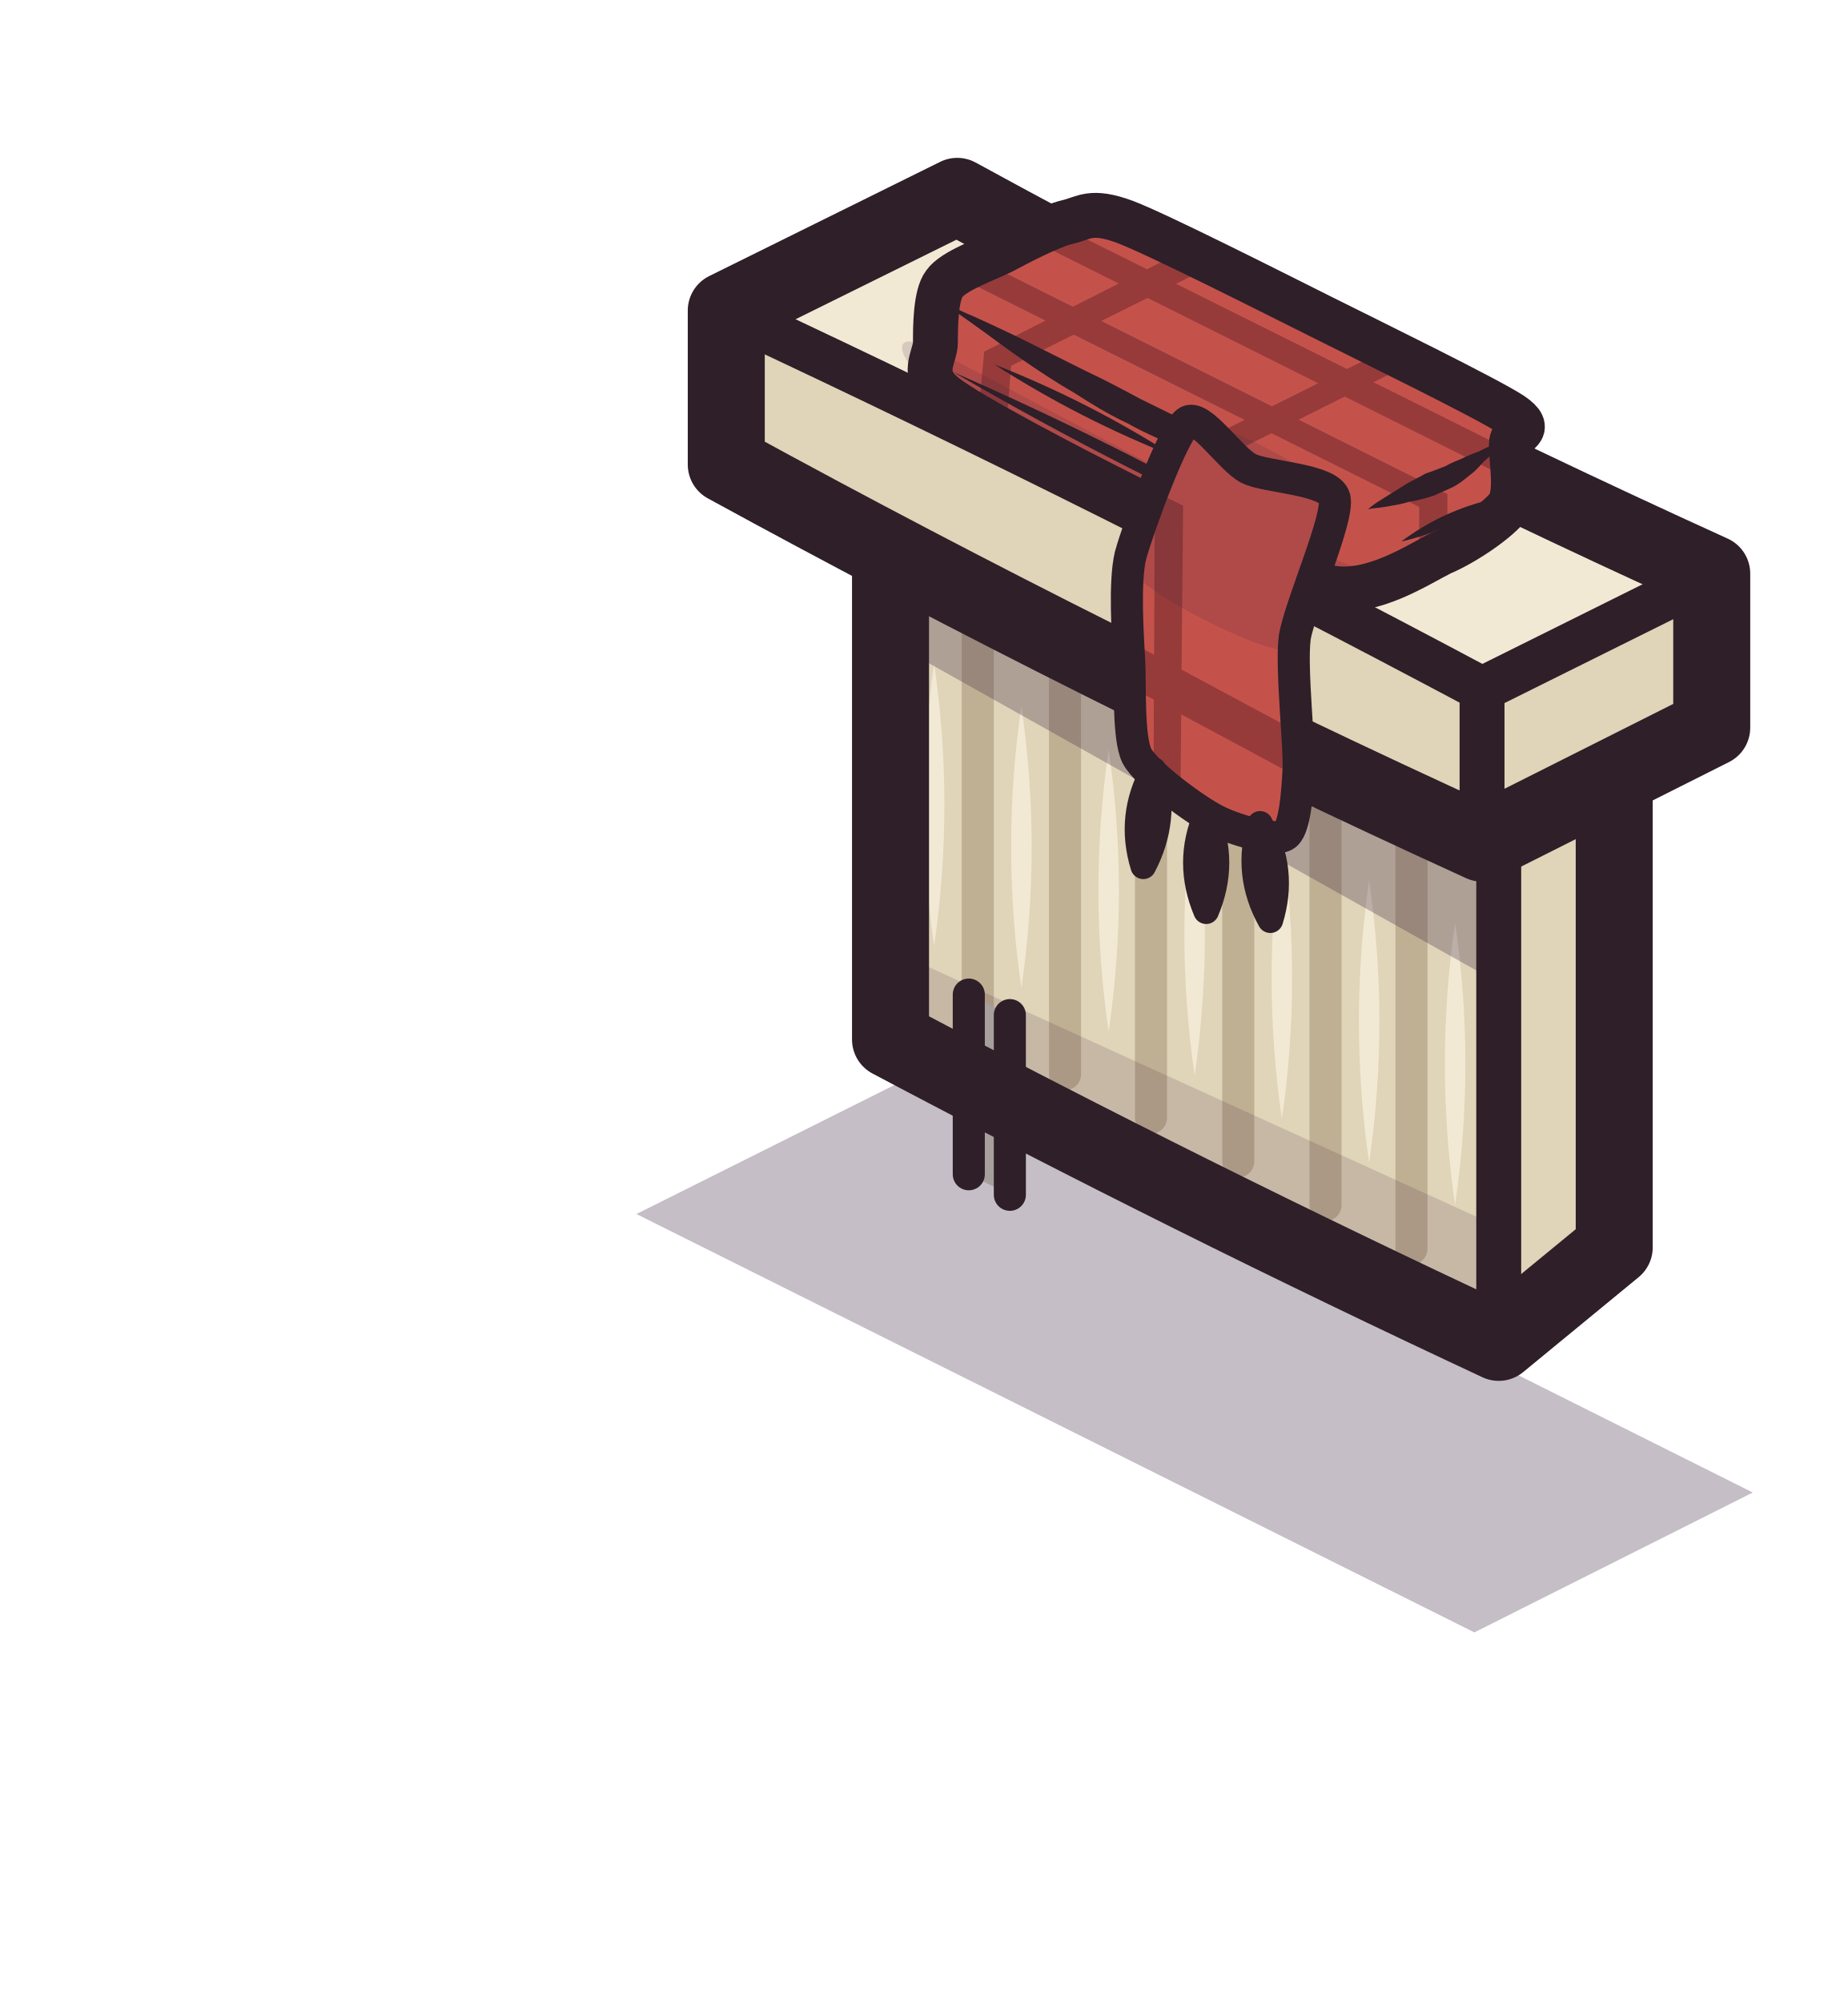
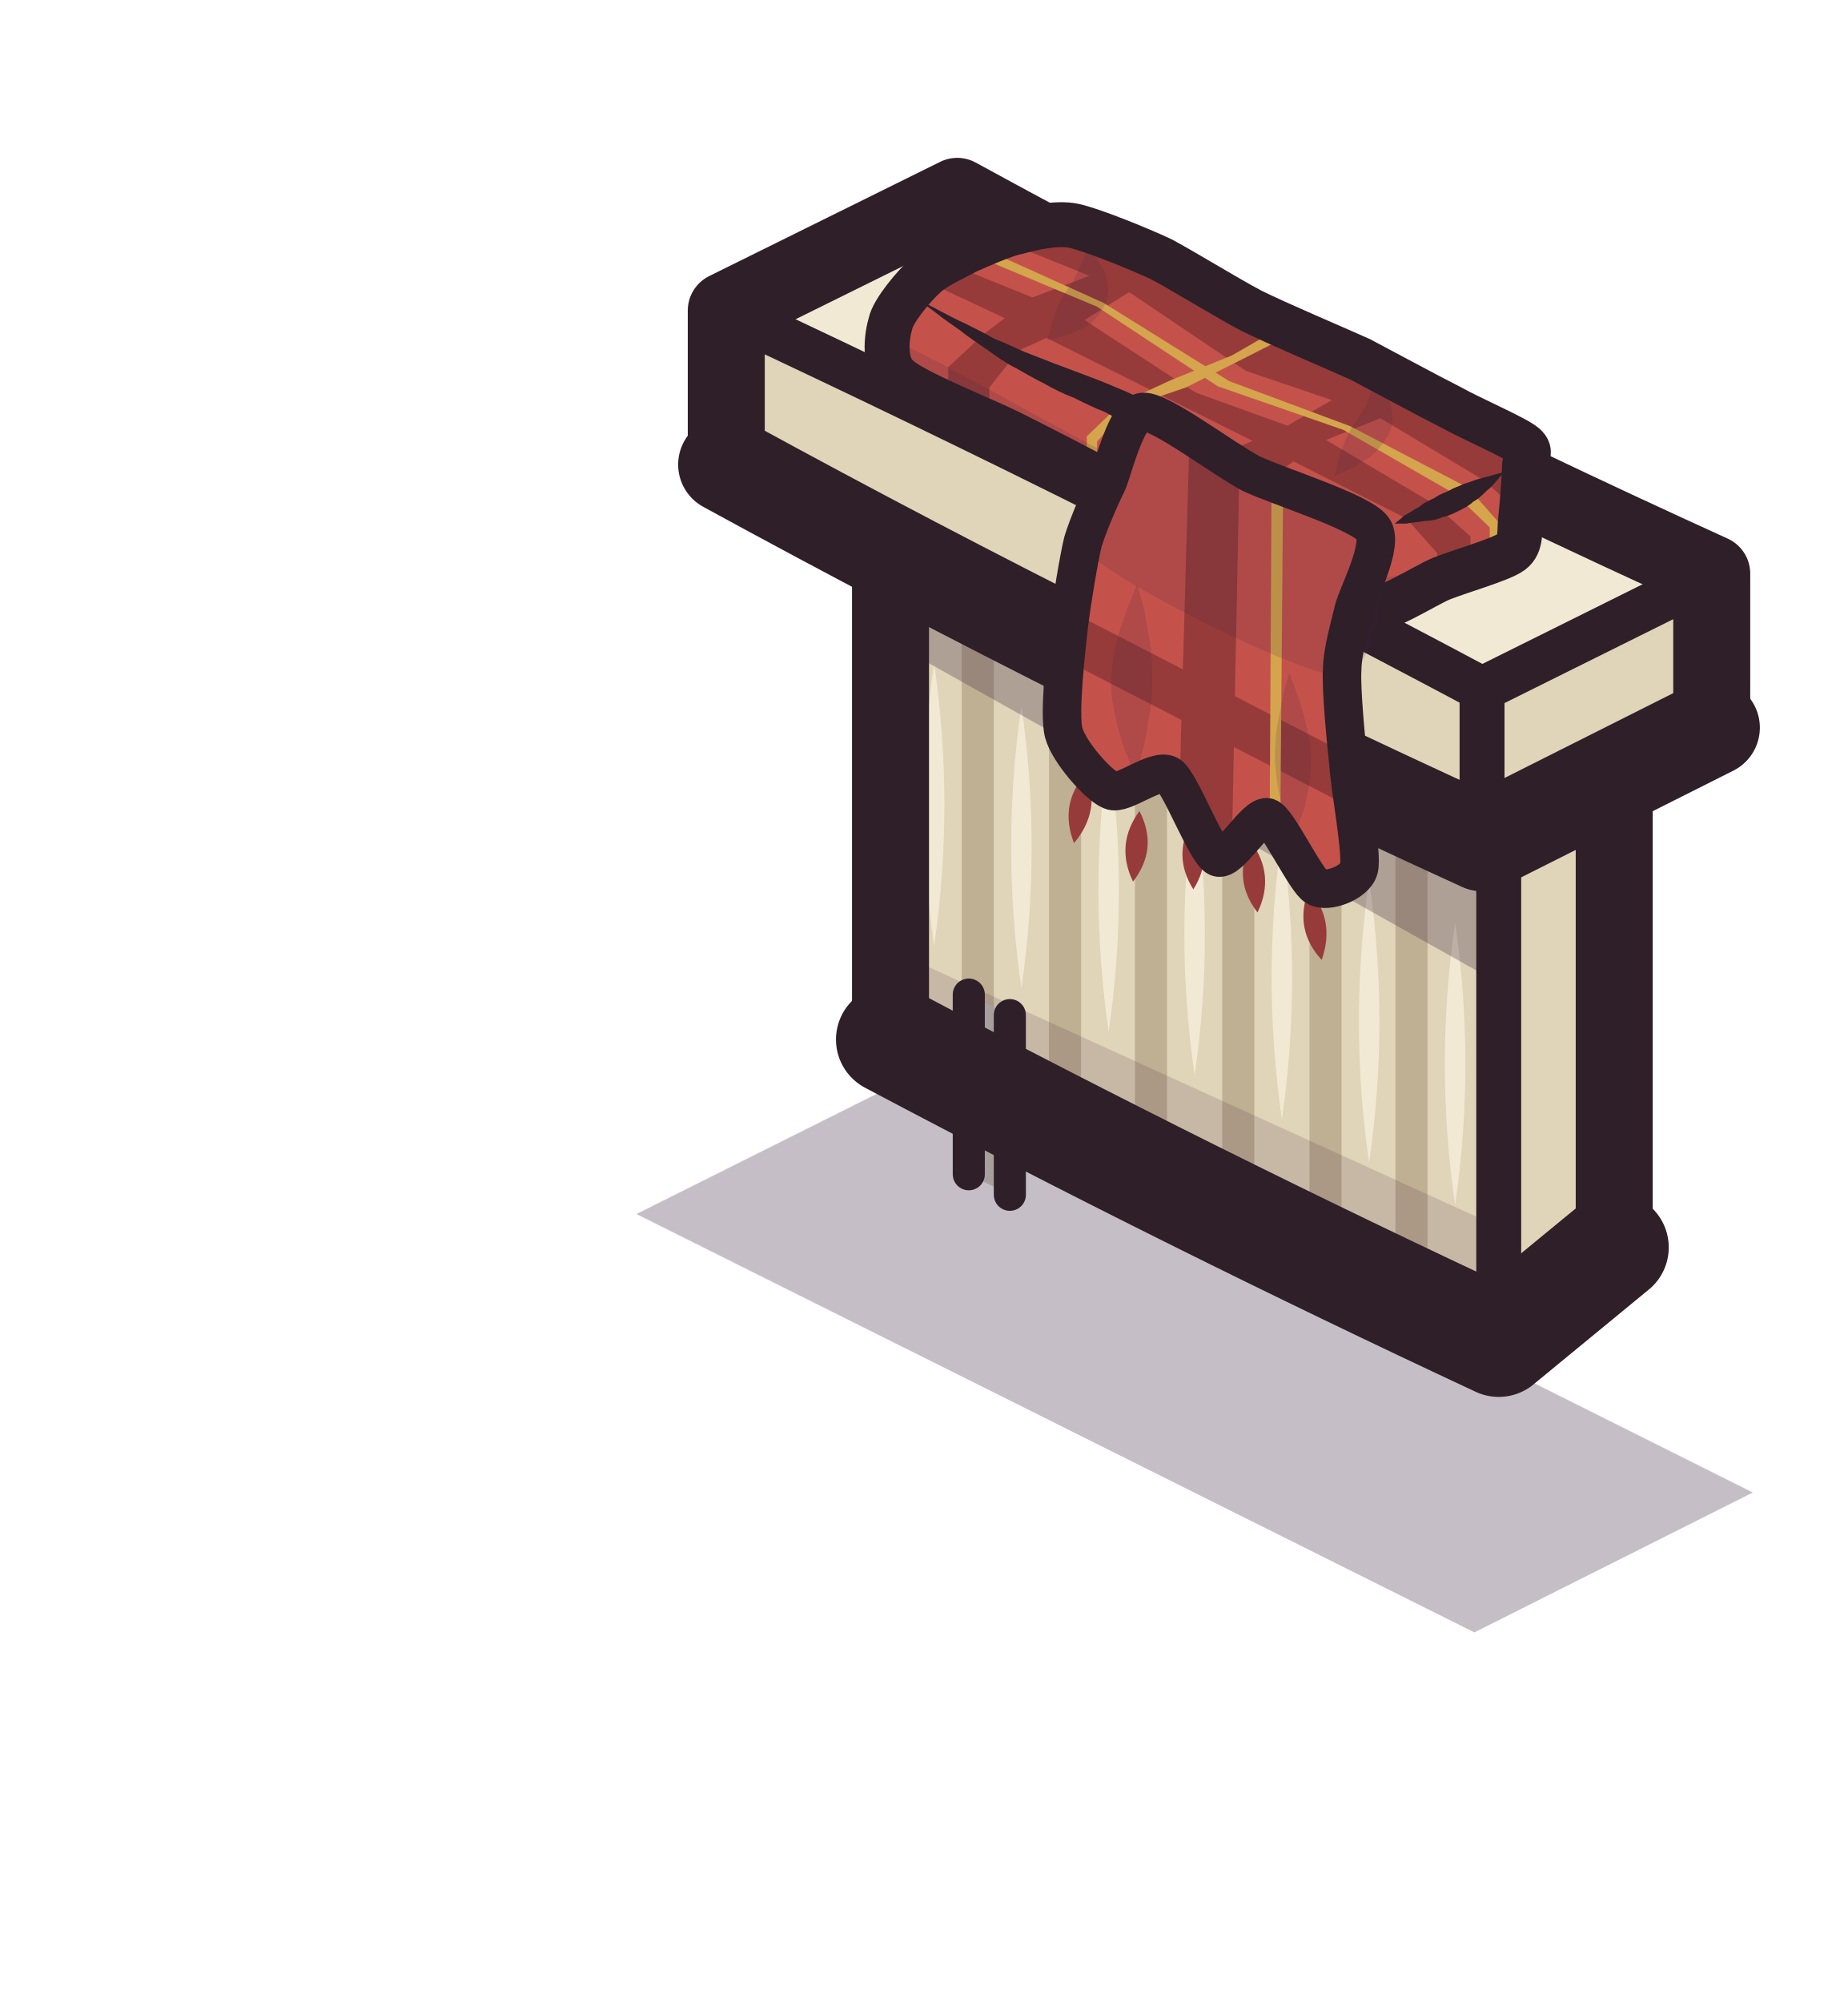
<svg xmlns="http://www.w3.org/2000/svg" viewBox="0 0 144 156" width="144" height="156">
  <defs>
    <clipPath id="sill-bedroom-plaid-clip">
-       <path d="M87.7 17.3C90.3 18.3 99 22.7 103 24.7C107 26.7 115.8 31 117.8 32.3C119.7 33.6 117.8 33.6 117.8 34.5C117.7 35.5 118.3 38.2 117.6 39.4C116.8 40.5 114.2 42.3 112.3 43.1C110.5 44 106.9 46.4 103.7 45.8C100.4 45.3 91.9 40.7 87.9 38.7C83.9 36.7 75.6 32.4 73.6 30.8C71.6 29.2 72.9 27.8 72.9 26.7C72.9 25.5 72.9 23 73.6 22.1C74.3 21.1 76.9 20.2 78.1 19.6C79.4 18.9 81.9 17.6 83.2 17.3C84.5 17 85 16.3 87.7 17.3Z" />
+       <path d="M83.7 17.6C85.1 17.9 88.8 19.4 90.5 20.2C92.2 21.1 95.6 23.2 97.5 24.2C99.5 25.2 104 27.1 106 28C107.9 29 111.4 30.9 113 31.7C114.6 32.6 118.1 34.1 118.8 34.7C119.5 35.3 118.8 35.6 118.8 36.4C118.8 37.1 118.6 39.7 118.5 40.5C118.4 41.3 118.6 42.4 117.8 43C117 43.6 113.8 44.5 112.3 45.1C110.9 45.7 107.9 47.7 106.4 47.6C104.8 47.6 101.6 45.2 100.1 44.5C98.6 43.7 95.9 42.2 94.1 41.4C92.3 40.5 87.8 38.3 85.9 37.4C84 36.4 80.7 34.7 78.7 33.7C76.7 32.7 71.1 30.5 70 29.4C68.8 28.4 69.1 26.2 69.4 25.2C69.6 24.2 71.3 22.2 72.1 21.5C72.8 20.8 74.4 20.1 75.3 19.6C76.2 19.2 78.2 18.3 79.2 18.1C80.3 17.8 82.3 17.3 83.7 17.6Z" />
    </clipPath>
    <clipPath id="sill-bedroom-flap-clip">
-       <path d="M92.5 32.9C93.5 32.1 95.9 35.8 97.3 36.5C98.6 37.2 103.6 37.3 104 38.8C104.4 40.3 101.3 47.2 100.9 49.7C100.6 52.1 101.3 58.2 101.2 60C101.1 61.9 100.9 64.7 100.1 65.1C99.3 65.6 96 64.6 94.7 63.9C93.3 63.2 89.4 60.4 88.6 58.9C87.9 57.5 88.1 53.3 88 51.5C87.9 49.6 87.6 45.4 88.1 43.3C88.7 41.1 91.4 33.7 92.5 32.9Z" />
+       <path d="M89.1 32.1C90.4 32 95.4 35.8 97.5 36.9C99.6 37.9 106.1 39.9 107 41.2C107.9 42.4 105.8 46.3 105.5 47.5C105.2 48.8 104.6 50.8 104.6 52.2C104.5 53.6 104.9 57.8 105.1 59.6C105.2 61.4 106.2 66.6 105.9 67.7C105.6 68.8 103.4 69.6 102.6 69.1C101.8 68.7 99.6 64 98.8 63.7C97.9 63.4 95.8 67.2 94.9 66.8C94 66.4 92 61 91.1 60.4C90.1 59.8 87.5 62 86.6 61.6C85.6 61.2 83.3 58.6 82.9 57.1C82.5 55.6 83.1 50.5 83.3 48.7C83.5 47 84.1 43.4 84.4 42.2C84.8 40.9 85.7 38.8 86.3 37.6C86.8 36.4 87.8 32.1 89.1 32.1Z" />
    </clipPath>
  </defs>
  <g id="p-shadow">
    <path d="M71.4 83.7L136.6 116.3L114.9 127.2L49.6 94.6Z" fill="#3f2541" fill-opacity="0.3" />
  </g>
  <g id="p-radiator">
    <path d="M69.4 81L116.8 104.6L116.8 64.6L69.4 41Z" fill="#e0d4b9" />
    <path d="M116.8 104.6L125.8 100.2L125.8 60.2L116.8 64.6Z" fill="#e0d4b9" />
    <path d="M78.4 36.5L125.8 60.2L116.8 64.6L69.4 41Z" fill="#f2e9d4" />
    <path d="M72.8 73.7Q74.4 62.7 72.8 51.7Q71.2 62.7 72.8 73.7ZM79.6 77Q81.2 66 79.6 55Q78 66 79.6 77ZM86.4 80.4Q88 69.4 86.4 58.4Q84.8 69.4 86.4 80.4ZM93.1 83.8Q94.7 72.8 93.1 61.8Q91.5 72.8 93.1 83.8ZM99.9 87.2Q101.5 76.2 99.9 65.2Q98.3 76.2 99.9 87.2ZM106.7 90.6Q108.3 79.6 106.7 68.6Q105.1 79.6 106.7 90.6ZM113.4 93.9Q115 82.9 113.4 71.9Q111.8 82.9 113.4 93.9Z" fill="#f2e9d4" />
    <path d="M76.2 80.3L76.2 48.3M83 83.7L83 51.7M89.7 87.1L89.7 55.1M96.5 90.5L96.5 58.5M103.3 93.9L103.3 61.9M110 97.3L110 65.3" fill="none" stroke="#bfb093" stroke-width="2.5" stroke-linecap="round" stroke-linejoin="round" />
    <path d="M78.4 36.5L125.8 60.2L116.8 64.6L116.8 76.6L69.4 50L69.4 41Z" fill="#3f2541" fill-opacity="0.3" />
    <path d="M69.4 81L116.8 104.6L116.8 95.6L69.4 74Z" fill="#3f2541" fill-opacity="0.16" />
    <path d="M75.5 77.5L78.7 79.1L78.7 93.1L75.5 91.5Z" fill="#a69f9b" />
    <path d="M75.5 77.5L75.5 91.5M78.7 79.1L78.7 93.1" fill="none" stroke="#2e1f29" stroke-width="2.5" stroke-linecap="round" stroke-linejoin="round" />
    <path d="M116.8 64.6L116.8 103.6" fill="none" stroke="#2e1f29" stroke-width="3.5" stroke-linecap="round" stroke-linejoin="round" />
    <path d="M78.4 36.5Q101.8 48.9 125.8 60.2L125.8 97.2L116.8 104.6Q92.8 93.4 69.4 81L69.4 41Q74.2 39.3 78.4 36.5Z" fill="none" stroke="#2e1f29" stroke-width="6" stroke-linecap="round" stroke-linejoin="round" />
+     <path d="M125.8 97.2L116.8 104.6Q92.8 93.4 69.4 81" fill="none" stroke="#2e1f29" stroke-width="8.5" stroke-linecap="round" stroke-linejoin="round" />
  </g>
  <g id="p-board">
    <path d="M56.6 24.2L115.5 53.7L115.5 65.7L56.6 36.2Z" fill="#e0d4b9" />
    <path d="M133.4 44.7L115.5 53.7L115.5 65.7L133.4 56.7Z" fill="#e0d4b9" />
    <path d="M74.6 15.3L133.4 44.7L115.5 53.7L56.6 24.2Z" fill="#f2e9d4" />
    <path d="M57.3 24.6Q86.8 38.4 115.5 53.7L132.2 45.4M115.5 53.7L115.5 64.7" fill="none" stroke="#2e1f29" stroke-width="3.5" stroke-linecap="round" stroke-linejoin="round" />
    <path d="M74.6 15.3Q103.5 31.1 133.4 44.7L133.4 56.7L115.5 65.7Q85.5 52 56.6 36.2L56.6 24.2L74.6 15.3Z" fill="none" stroke="#2e1f29" stroke-width="6" stroke-linecap="round" stroke-linejoin="round" />
+     <path d="M133.4 56.7L115.5 65.7Q85.5 52 56.6 36.2" fill="none" stroke="#2e1f29" stroke-width="7.5" stroke-linecap="round" stroke-linejoin="round" />
  </g>
  <g id="p-plaid">
-     <path d="M87.7 17.3C90.3 18.3 99 22.7 103 24.7C107 26.7 115.8 31 117.8 32.3C119.7 33.6 117.8 33.6 117.8 34.5C117.7 35.5 118.3 38.2 117.6 39.4C116.8 40.5 114.2 42.3 112.3 43.1C110.5 44 106.9 46.4 103.7 45.8C100.4 45.3 91.9 40.7 87.9 38.7C83.9 36.7 75.6 32.4 73.6 30.8C71.6 29.2 72.9 27.8 72.9 26.7C72.9 25.5 72.9 23 73.6 22.1C74.3 21.1 76.9 20.2 78.1 19.6C79.4 18.9 81.9 17.6 83.2 17.3C84.5 17 85 16.3 87.7 17.3Z" fill="#c4524b" />
+     <path d="M83.7 17.6C85.1 17.9 88.8 19.4 90.5 20.2C92.2 21.1 95.6 23.2 97.5 24.2C99.5 25.2 104 27.1 106 28C107.9 29 111.4 30.9 113 31.7C114.6 32.6 118.1 34.1 118.8 34.7C119.5 35.3 118.8 35.6 118.8 36.4C118.8 37.1 118.6 39.7 118.5 40.5C118.4 41.3 118.6 42.4 117.8 43C117 43.6 113.8 44.5 112.3 45.1C110.9 45.7 107.9 47.7 106.4 47.6C104.8 47.6 101.6 45.2 100.1 44.5C98.6 43.7 95.9 42.2 94.1 41.4C92.3 40.5 87.8 38.3 85.9 37.4C84 36.4 80.7 34.7 78.7 33.7C76.7 32.7 71.1 30.5 70 29.4C68.8 28.4 69.1 26.2 69.4 25.2C69.6 24.2 71.3 22.2 72.1 21.5C72.8 20.8 74.4 20.1 75.3 19.6C76.2 19.2 78.2 18.3 79.2 18.1C80.3 17.8 82.3 17.3 83.7 17.6Z" fill="#c4524b" />
    <g clip-path="url(#sill-bedroom-plaid-clip)">
-       <path d="M81.4 17L118.5 35.5L118.5 42.9L116.4 44L116.4 36.7L79.2 18.1ZM75.6 19.9L112.8 38.5L112.8 45.8L110.6 46.9L110.6 39.5L73.5 21ZM93.3 19L95.5 20.2L78.8 28.5L78.2 36L76 34.9L76.7 27.4ZM108.7 26.9L110.8 27.9L94.2 36.2L93.6 43.7L91.4 42.6L92 35.2Z" fill="#963b3a" />
+       <path d="M78.9 16.4L90 21.7L100 26.9L109.2 31.3L118.6 36L121 38.6L121 43.6L118.4 44.9L118.4 39.9L115.6 37.4L107.1 32.3L97.1 28.9L87.9 22.7L76 17.9Z" fill="#963b3a" />
+       <path d="M72.1 19.8L84 24.6L93.2 30.6L103.2 34.2L111.8 39.3L114.6 41.8L114.6 46.8L112 48.1L112 43.1L109.6 40.4L100.3 35.7L91.1 31.1L81.1 26.1L70 20.9Z" fill="#963b3a" />
+       <path d="M90.9 18.8L85.4 21.3L80.4 23.2L76.7 26L73.9 28.6L73.9 33.6L77.1 35.2L77.1 30.2L79.4 27.3L84.1 25.2L88.1 22.7L94.7 20.7Z" fill="#963b3a" />
+       <path d="M110.7 28.7L104.1 31L100.1 33.3L95.4 35.3L93.1 38.2L93.1 43.2L96.3 44.8L96.3 39.8L99.1 37.2L102.8 34.5L107.8 32.5L113.3 30Z" fill="#963b3a" />
+       <path d="M74.7 18.5L86 23.6L95.8 29.7L105.2 33.2L114.4 38L116.8 40.7L116.8 45.7L116.1 46.1L116.1 41.1L113.4 38.5L104.7 33.5L94.9 30.1L85.5 23.9L73.8 19Z" fill="#d4a54c" />
+       <path d="M101.9 24.3L96 27.7L91.3 29.6L87.4 31.4L84.7 34L84.7 39L85.5 39.4L85.5 34.4L88 31.7L92.4 30.2L96.6 28.1L102.9 24.9Z" fill="#d4a54c" />
    </g>
-     <path d="M72 26.9C75.1 28.2 100.5 42.2 104.6 43.8C108.7 45.5 113.1 43.2 113 43.4C112.9 43.6 107.6 47.1 103.7 45.8C99.7 44.6 76.8 32.7 73.6 30.8C70.4 28.9 68.9 25.6 72 26.9Z" fill="#3f2541" fill-opacity="0.16" />
-     <path d="M74.3 29Q87.7 36.8 101.8 43Q88.5 35.2 74.3 29ZM77.5 28.4Q84.2 32.7 91.6 35.6Q84.9 31.3 77.5 28.4ZM116.3 38.9Q112.4 39.8 109.2 42.2Q113.1 41.3 116.3 38.9Z" fill="#2e1f29" />
-     <path d="M73.4 23.5C73.8 23.8 74.9 24.6 75.9 25.3C76.9 26 78.2 27 79.5 27.9C80.8 28.8 82.3 29.8 83.7 30.6C85.1 31.5 86.4 32.3 87.9 33C89.3 33.8 90.8 34.4 92.4 35.1C94 35.8 95.9 36.5 97.5 37C99.1 37.6 100.7 38.2 102 38.6C103.3 39 104.7 39.5 105.2 39.7L105.2 39.7C104.8 39.4 103.5 38.7 102.3 38C101.1 37.4 99.5 36.5 98 35.7C96.5 34.9 94.8 34 93.3 33.3C91.8 32.5 90.3 31.8 88.9 31.1C87.4 30.3 86.1 29.6 84.6 28.9C83.2 28.2 81.6 27.4 80.2 26.7C78.8 26 77.3 25.3 76.2 24.8C75 24.3 73.8 23.7 73.4 23.5ZM106.6 39.7C106.8 39.6 107.4 39.6 107.9 39.5C108.5 39.4 109.2 39.3 109.8 39.1C110.5 39 111.2 38.8 111.8 38.6C112.4 38.3 113 38.1 113.5 37.8C114 37.5 114.3 37.2 114.7 36.9C115.1 36.6 115.4 36.2 115.7 35.9C116.1 35.6 116.3 35.3 116.5 35C116.8 34.8 117 34.5 117.1 34.4L117.1 34.4C117 34.4 116.6 34.6 116.3 34.7C116 34.8 115.6 35 115.2 35.2C114.9 35.3 114.4 35.5 114 35.7C113.6 35.9 113.2 36 112.7 36.3C112.2 36.5 111.7 36.7 111.1 36.9C110.6 37.2 109.9 37.5 109.3 37.9C108.8 38.2 108.2 38.6 107.7 38.9C107.2 39.2 106.8 39.5 106.6 39.7Z" fill="#2e1f29" />
-     <path d="M87.7 17.3C90.3 18.3 99 22.7 103 24.7C107 26.7 115.8 31 117.8 32.3C119.7 33.6 117.8 33.6 117.8 34.5C117.7 35.5 118.3 38.2 117.6 39.4C116.8 40.5 114.2 42.3 112.3 43.1C110.5 44 106.9 46.4 103.7 45.8C100.4 45.3 91.9 40.7 87.9 38.7C83.9 36.7 75.6 32.4 73.6 30.8C71.6 29.2 72.9 27.8 72.9 26.7C72.9 25.5 72.9 23 73.6 22.1C74.3 21.1 76.9 20.2 78.1 19.6C79.4 18.9 81.9 17.6 83.2 17.3C84.5 17 85 16.3 87.7 17.3Z" fill="none" stroke="#2e1f29" stroke-width="3.5" stroke-linecap="round" stroke-linejoin="round" />
+     <path d="M70 26.7C71.8 27.3 83.9 34.2 87.6 36C91.2 37.8 103.8 44.2 106.5 44.9C109.2 45.6 112.9 43 114.1 42.7C115.3 42.4 118.3 41.6 118.2 41.9C118.1 42.1 114.7 44.4 113.5 45C112.3 45.6 109 48.3 106.4 47.6C103.8 47 90.9 40.2 87.3 38.4C83.7 36.5 71.7 30.6 70 29.4C68.2 28.3 68.3 26 70 26.7Z" fill="#3f2541" fill-opacity="0.16" />
+     <path d="M84.8 19.3C84.7 19.5 84.5 19.9 84.4 20.3C84.2 20.6 84 21.2 83.8 21.5C83.7 21.8 83.6 22 83.4 22.3C83.2 22.6 82.9 22.8 82.7 23.3C82.5 23.7 82.2 24.5 82 25.1C81.8 25.6 81.7 26.3 81.6 26.5L81.6 26.5C81.8 26.5 82.5 26.3 83.1 26.1C83.7 25.9 84.5 25.6 85 25.2C85.5 24.8 86 24.1 86.2 23.5C86.4 22.9 86.4 22.2 86.2 21.6C86.1 21 85.7 20.6 85.5 20.2C85.2 19.8 84.9 19.4 84.8 19.3ZM107.2 29.4C107.1 29.5 107 30 106.9 30.3C106.8 30.7 106.6 31.1 106.5 31.5C106.3 31.8 106.2 32 106 32.3C105.8 32.7 105.4 33.1 105.2 33.6C104.9 34.1 104.6 34.9 104.4 35.5C104.2 36.1 104.1 36.8 104 37.1L104 37.1C104.2 37 104.9 36.7 105.5 36.4C106 36.1 106.8 35.7 107.3 35.1C107.8 34.6 108.2 34 108.4 33.4C108.6 32.8 108.5 32.1 108.4 31.6C108.3 31 107.9 30.6 107.7 30.2C107.5 29.9 107.3 29.5 107.2 29.4Z" fill="#3f2541" fill-opacity="0.16" />
+     <path d="M71.8 23.5C72 23.7 72.6 24.1 73.1 24.5C73.6 24.9 74.2 25.3 74.9 25.8C75.5 26.3 76.3 26.8 77 27.3C77.7 27.8 78.4 28.3 79.2 28.7C79.9 29.1 80.6 29.5 81.4 29.9C82.1 30.3 82.9 30.7 83.7 31C84.5 31.4 85.3 31.8 86.1 32.1C86.8 32.5 87.6 32.9 88.3 33.2C89.1 33.6 89.8 34 90.5 34.4C91.2 34.8 91.9 35.2 92.6 35.6C93.3 36 94 36.4 94.8 36.8C95.5 37.1 96.2 37.5 97 37.8C97.8 38.1 98.6 38.5 99.5 38.8C100.4 39.1 101.3 39.4 102.2 39.7C103 39.9 103.9 40.2 104.6 40.4C105.3 40.6 106 40.8 106.2 40.9L106.2 40.9C106 40.8 105.3 40.4 104.7 40.1C104.1 39.8 103.2 39.4 102.5 39C101.7 38.6 100.8 38.1 100 37.7C99.2 37.3 98.4 36.8 97.7 36.4C97 36 96.3 35.6 95.7 35.2C95 34.7 94.3 34.3 93.6 33.8C93 33.4 92.3 32.9 91.5 32.5C90.8 32.1 90.1 31.7 89.3 31.3C88.6 30.9 87.8 30.5 87 30.2C86.1 29.8 85.3 29.5 84.5 29.2C83.7 28.9 82.9 28.6 82.1 28.3C81.3 28 80.6 27.7 79.8 27.4C79.1 27.1 78.3 26.7 77.5 26.4C76.8 26 76 25.6 75.2 25.2C74.5 24.9 73.8 24.5 73.2 24.2C72.7 23.9 72 23.6 71.8 23.5ZM108.7 40.8C108.8 40.8 109.2 40.8 109.6 40.8C110 40.7 110.5 40.7 111 40.6C111.4 40.6 112 40.5 112.4 40.3C112.9 40.2 113.3 40 113.7 39.8C114.1 39.6 114.5 39.4 114.8 39.1C115.2 38.9 115.6 38.5 115.9 38.2C116.2 38 116.5 37.6 116.7 37.4C116.9 37.1 117.2 36.9 117.2 36.8L117.2 36.8C117.1 36.8 116.8 36.9 116.4 37C116.1 37.1 115.7 37.2 115.3 37.3C114.9 37.4 114.5 37.6 114.1 37.7C113.7 37.9 113.3 38 113 38.2C112.6 38.4 112.2 38.5 111.8 38.8C111.4 39 110.9 39.2 110.6 39.5C110.2 39.7 109.8 40 109.4 40.2C109.1 40.5 108.8 40.7 108.7 40.8Z" fill="#2e1f29" />
+     <path d="M83.7 17.6C85.1 17.9 88.8 19.4 90.5 20.2C92.2 21.1 95.6 23.2 97.5 24.2C99.5 25.2 104 27.1 106 28C107.9 29 111.4 30.9 113 31.7C114.6 32.6 118.1 34.1 118.8 34.7C119.5 35.3 118.8 35.6 118.8 36.4C118.8 37.1 118.6 39.7 118.5 40.5C118.4 41.3 118.6 42.4 117.8 43C117 43.6 113.8 44.5 112.3 45.1C110.9 45.7 107.9 47.7 106.4 47.6C104.8 47.6 101.6 45.2 100.1 44.5C98.6 43.7 95.9 42.2 94.1 41.4C92.3 40.5 87.8 38.3 85.9 37.4C84 36.4 80.7 34.7 78.7 33.7C76.7 32.7 71.1 30.5 70 29.4C68.8 28.4 69.1 26.2 69.4 25.2C69.6 24.2 71.3 22.2 72.1 21.5C72.8 20.8 74.4 20.1 75.3 19.6C76.2 19.2 78.2 18.3 79.2 18.1C80.3 17.8 82.3 17.3 83.7 17.6Z" fill="none" stroke="#2e1f29" stroke-width="3.5" stroke-linecap="round" stroke-linejoin="round" />
  </g>
  <g id="p-plaid-flap">
-     <path d="M92.5 32.9C93.5 32.1 95.9 35.8 97.3 36.5C98.6 37.2 103.6 37.3 104 38.8C104.4 40.3 101.3 47.2 100.9 49.7C100.6 52.1 101.3 58.2 101.2 60C101.1 61.9 100.9 64.7 100.1 65.1C99.3 65.6 96 64.6 94.7 63.9C93.3 63.2 89.4 60.4 88.6 58.9C87.9 57.5 88.1 53.3 88 51.5C87.9 49.6 87.6 45.4 88.1 43.3C88.7 41.1 91.4 33.7 92.5 32.9Z" fill="#c4524b" />
+     <path d="M89.1 32.1C90.4 32 95.4 35.8 97.5 36.9C99.6 37.9 106.1 39.9 107 41.2C107.9 42.4 105.8 46.3 105.5 47.5C105.2 48.8 104.6 50.8 104.6 52.2C104.5 53.6 104.9 57.8 105.1 59.6C105.2 61.4 106.2 66.6 105.9 67.7C105.6 68.8 103.4 69.6 102.6 69.1C101.8 68.7 99.6 64 98.8 63.7C97.9 63.4 95.8 67.2 94.9 66.8C94 66.4 92 61 91.1 60.4C90.1 59.8 87.5 62 86.6 61.6C85.6 61.2 83.3 58.6 82.9 57.1C82.5 55.6 83.1 50.5 83.3 48.7C83.5 47 84.1 43.4 84.4 42.2C84.8 40.9 85.7 38.8 86.3 37.6C86.8 36.4 87.8 32.1 89.1 32.1Z" fill="#c4524b" />
    <g clip-path="url(#sill-bedroom-flap-clip)">
-       <path d="M90 38.3L92.2 39.4L92 61.6L89.9 60ZM87.1 49.5L101.8 57.4L101.8 60.9L87.1 53Z" fill="#963b3a" />
+       <path d="M92.7 34L96.6 36L95.9 71.3L91.7 69.2ZM78.3 45L110.3 61.5L110.3 65.5L78.3 49Z" fill="#963b3a" />
+       <path d="M99.1 37.2L100 37.6L99.7 73.2L98.9 72.8Z" fill="#d4a54c" />
    </g>
-     <path d="M92.5 32.9C94.3 32.3 103 36.7 104 38.8C105 40.9 102.9 50.1 101.1 50.7C99.2 51.4 89.1 46.3 88.1 44.3C87.1 42.2 90.6 33.5 92.5 32.9Z" fill="#3f2541" fill-opacity="0.16" />
-     <path d="M89.9 60Q87.9 63.6 89.1 67.5Q91 63.9 89.9 60ZM94 63.5Q92.4 67.2 94 71Q95.6 67.2 94 63.5ZM98.2 64.2Q97 68.1 99 71.7Q100.2 67.8 98.2 64.2Z" fill="#c4524b" />
-     <path d="M89.9 60Q87.9 63.6 89.1 67.5Q91 63.9 89.9 60ZM94 63.5Q92.4 67.2 94 71Q95.6 67.2 94 63.5ZM98.2 64.2Q97 68.1 99 71.7Q100.2 67.8 98.2 64.2Z" fill="none" stroke="#2e1f29" stroke-width="2" stroke-linecap="round" stroke-linejoin="round" />
-     <path d="M92.5 32.9C93.5 32.1 95.9 35.8 97.3 36.5C98.6 37.2 103.6 37.3 104 38.8C104.4 40.3 101.3 47.2 100.9 49.7C100.6 52.1 101.3 58.2 101.2 60C101.1 61.9 100.9 64.7 100.1 65.1C99.3 65.6 96 64.6 94.7 63.9C93.3 63.2 89.4 60.4 88.6 58.9C87.9 57.5 88.1 53.3 88 51.5C87.9 49.6 87.6 45.4 88.1 43.3C88.7 41.1 91.4 33.7 92.5 32.9Z" fill="none" stroke="#2e1f29" stroke-width="2.5" stroke-linecap="round" stroke-linejoin="round" />
+     <path d="M89.1 32.1C91.7 31.9 105.2 38.8 107 41.2C108.8 43.6 107.2 52.6 104.6 52.7C101.9 52.9 86.2 45.1 84.4 42.7C82.6 40.2 86.5 32.2 89.1 32.1Z" fill="#3f2541" fill-opacity="0.16" />
+     <path d="M88.6 45.5C88.5 45.9 88.1 46.7 87.8 47.6C87.5 48.4 87.1 49.5 86.9 50.5C86.7 51.5 86.6 52.5 86.6 53.4C86.6 54.4 86.8 55.3 87 56.2C87.2 57.1 87.5 58.1 87.8 58.8C88.1 59.5 88.4 60.3 88.5 60.6L88.5 60.6C88.6 60.3 88.8 59.5 89 58.7C89.2 58 89.4 57 89.5 56.1C89.7 55.2 89.8 54.3 89.8 53.4C89.8 52.5 89.8 51.6 89.7 50.6C89.6 49.7 89.3 48.5 89.2 47.6C89 46.8 88.7 45.9 88.6 45.5ZM100.5 52.4C100.4 52.8 100 53.8 99.9 54.7C99.7 55.7 99.4 57 99.4 58C99.3 59 99.4 59.9 99.5 60.7C99.6 61.6 99.8 62.2 99.9 62.8C100 63.4 100.2 64 100.3 64.5C100.5 65 100.6 65.5 100.7 65.7L100.7 65.7C100.7 65.5 100.9 65 101.1 64.5C101.3 64 101.5 63.5 101.7 62.8C101.8 62.2 102 61.5 102.1 60.7C102.2 59.9 102.2 58.9 102.1 57.9C101.9 56.9 101.6 55.6 101.3 54.7C101 53.8 100.6 52.8 100.5 52.4Z" fill="#3f2541" fill-opacity="0.16" />
+     <path d="M84.7 60.2Q82.5 62.6 83.7 65.7Q85.8 63.2 84.7 60.2ZM88.8 63.2Q86.9 65.8 88.3 68.7Q90.3 66.1 88.8 63.2ZM93 63.8Q91.3 66.6 93 69.3Q94.7 66.6 93 63.8ZM97.5 65.6Q96 68.5 98 71.1Q99.4 68.2 97.5 65.6ZM102 69.3Q100.8 72.4 103 74.8Q104.1 71.7 102 69.3Z" fill="#963b3a" />
+     <path d="M89.1 32.1C90.4 32 95.4 35.8 97.5 36.9C99.6 37.9 106.1 39.9 107 41.2C107.9 42.4 105.8 46.3 105.5 47.5C105.2 48.8 104.6 50.8 104.6 52.2C104.5 53.6 104.9 57.8 105.1 59.6C105.2 61.4 106.2 66.6 105.9 67.7C105.6 68.8 103.4 69.6 102.6 69.1C101.8 68.7 99.6 64 98.8 63.7C97.9 63.4 95.8 67.2 94.9 66.8C94 66.4 92 61 91.1 60.4C90.1 59.8 87.5 62 86.6 61.6C85.6 61.2 83.3 58.6 82.9 57.1C82.5 55.6 83.1 50.5 83.3 48.7C83.5 47 84.1 43.4 84.4 42.2C84.8 40.9 85.7 38.8 86.3 37.6C86.8 36.4 87.8 32.1 89.1 32.1Z" fill="none" stroke="#2e1f29" stroke-width="3" stroke-linecap="round" stroke-linejoin="round" />
  </g>
</svg>
